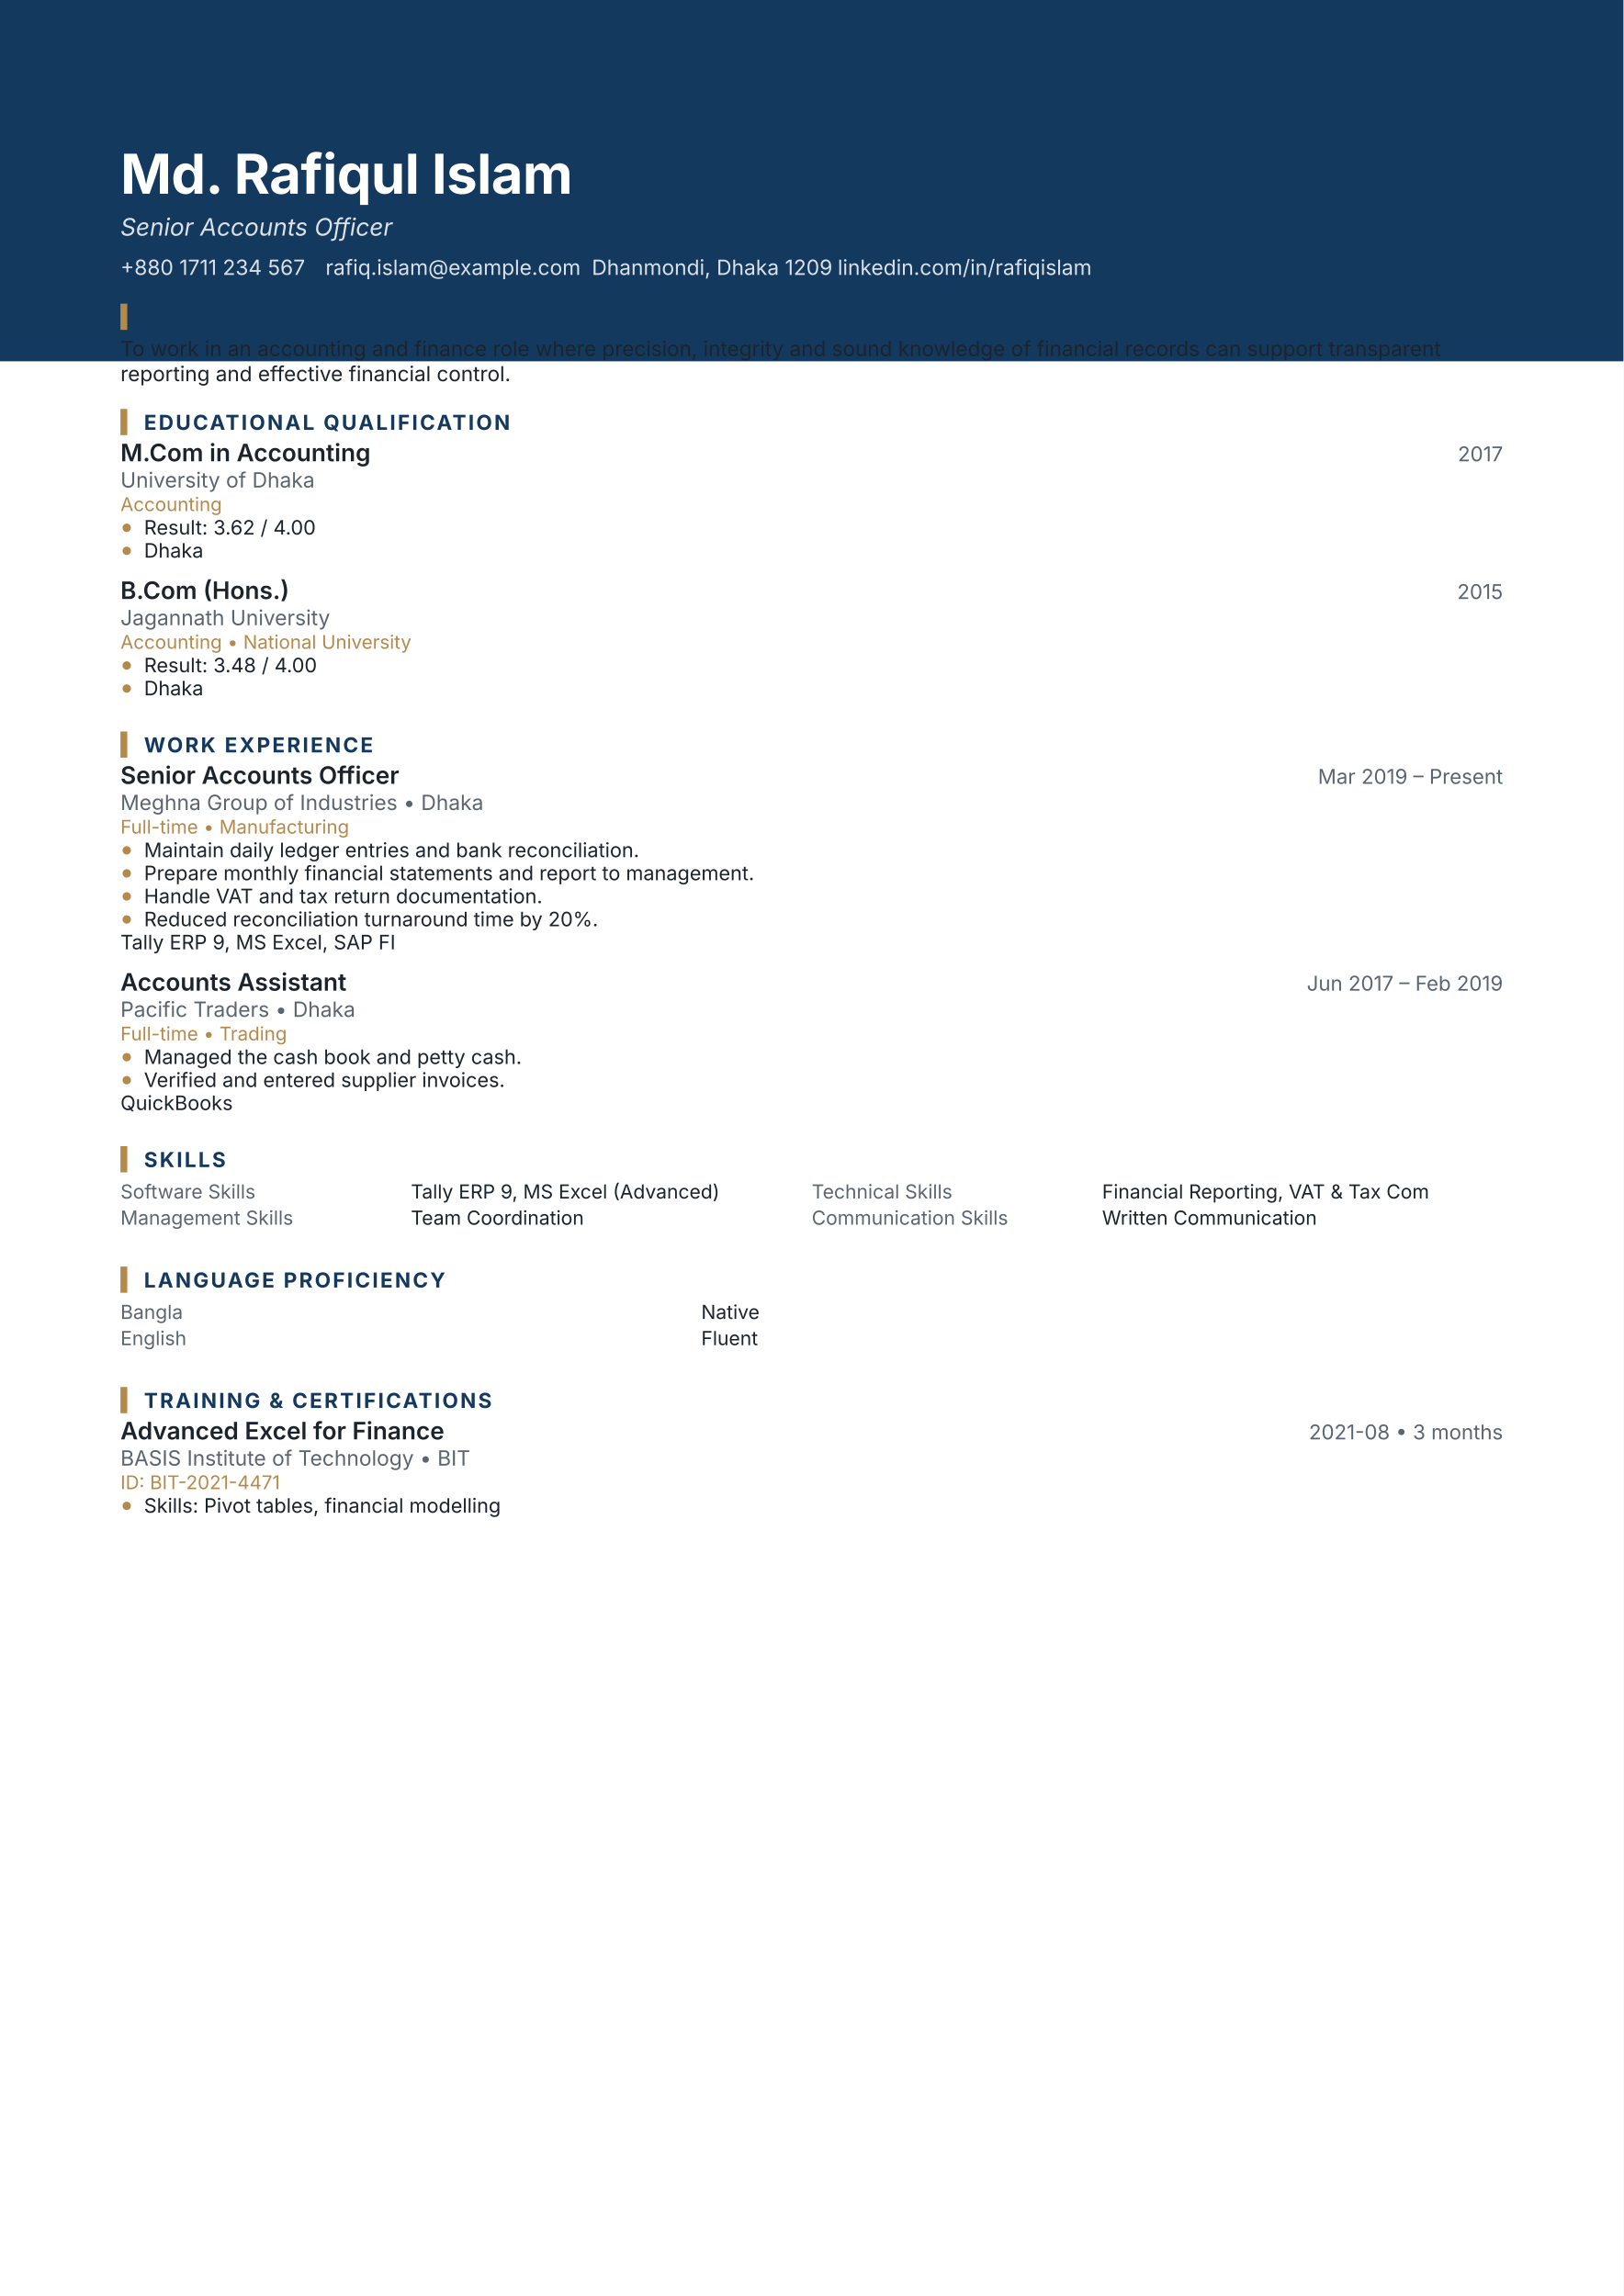
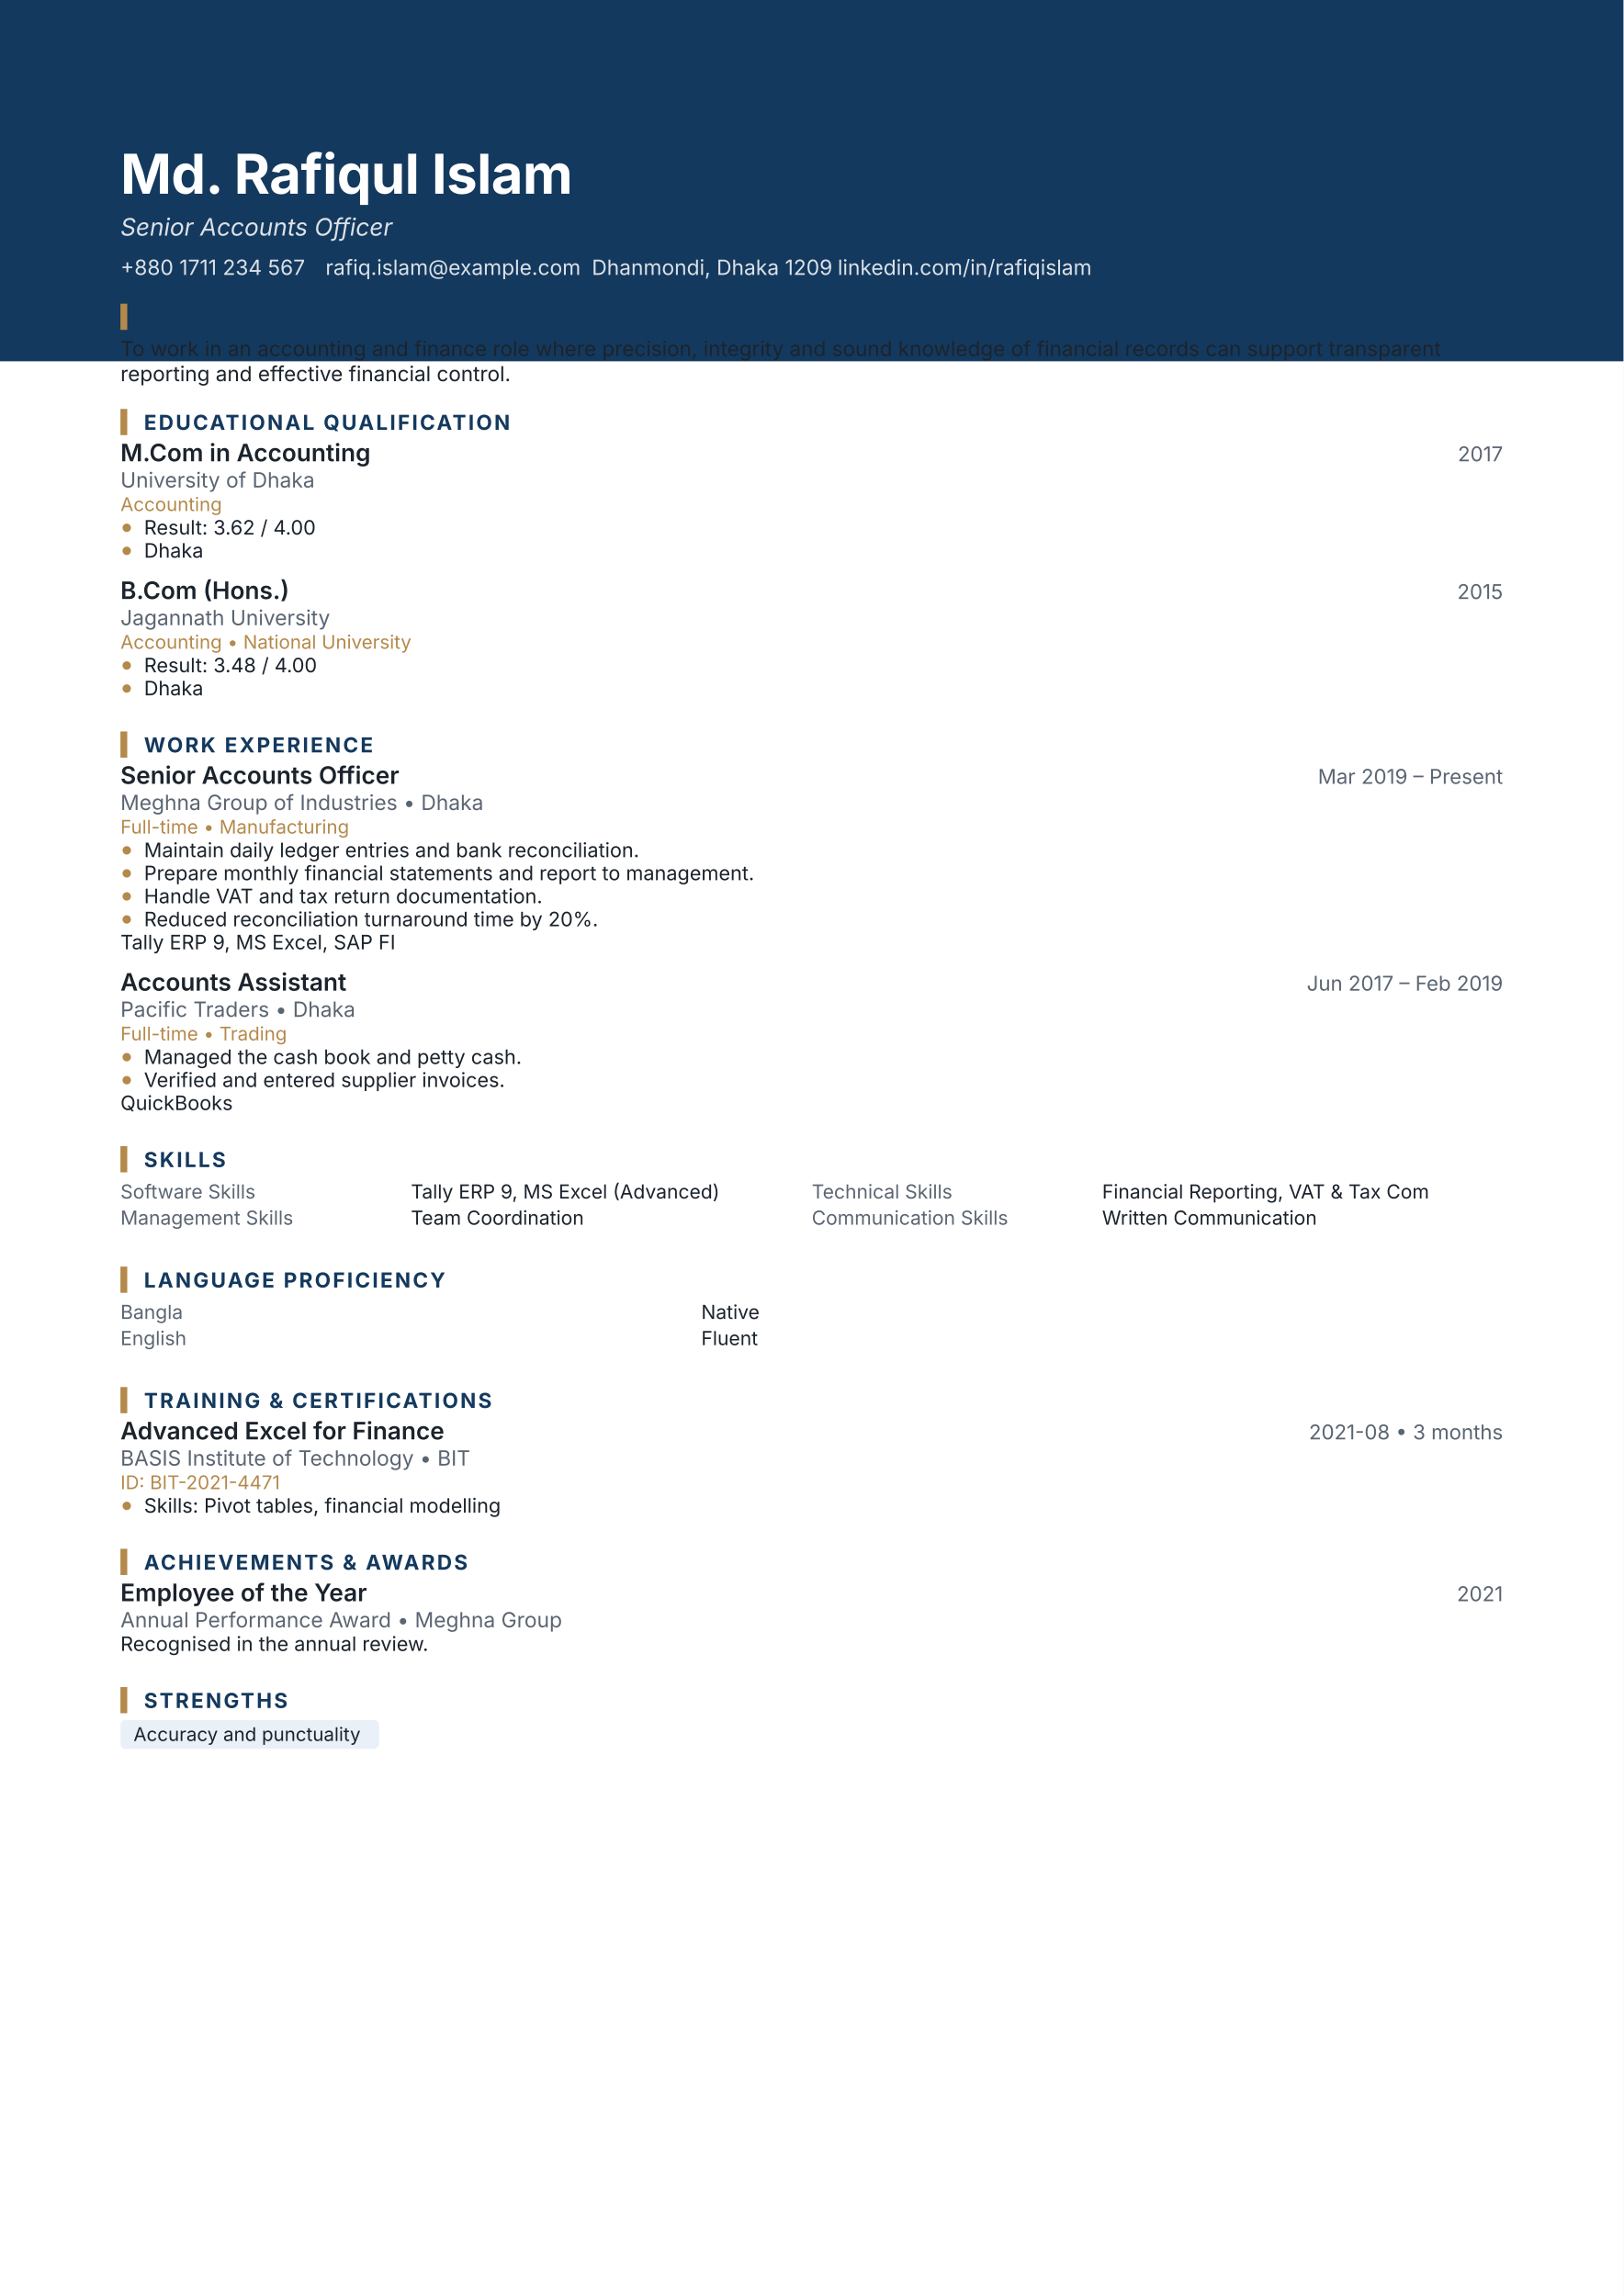
<svg xmlns="http://www.w3.org/2000/svg" width="620" height="877" viewBox="0 0 620 877" role="img" aria-label="CV template preview: Corporate Executive">
  <rect width="620" height="877" fill="#ffffff" />
  <rect x="0.0" y="0.0" width="620.0" height="877.0" fill="#ffffff" />
  <rect x="0.0" y="0.0" width="620.0" height="138.0" fill="#14395e" />
  <text x="46.0" y="74.0" font-family="Inter, Noto Sans Bengali, sans-serif" font-size="21" font-weight="700" fill="#ffffff" letter-spacing="-0.2">Md. Rafiqul Islam</text>
  <text x="46.0" y="90.0" font-family="Inter, Noto Sans Bengali, sans-serif" font-size="9.2" font-weight="400" fill="rgba(255,255,255,.85)" font-style="italic">Senior Accounts Officer</text>
  <text x="46.0" y="105.0" font-family="Inter, Noto Sans Bengali, sans-serif" font-size="8" font-weight="400" fill="rgba(255,255,255,.85)">+880 1711 234 567</text>
  <text x="124.3" y="105.0" font-family="Inter, Noto Sans Bengali, sans-serif" font-size="8" font-weight="400" fill="rgba(255,255,255,.85)">rafiq.islam@example.com</text>
  <text x="226.0" y="105.0" font-family="Inter, Noto Sans Bengali, sans-serif" font-size="8" font-weight="400" fill="rgba(255,255,255,.85)">Dhanmondi, Dhaka 1209</text>
  <text x="319.9" y="105.0" font-family="Inter, Noto Sans Bengali, sans-serif" font-size="8" font-weight="400" fill="rgba(255,255,255,.85)">linkedin.com/in/rafiqislam</text>
  <rect x="46.0" y="116.0" width="2.6" height="10.0" fill="#b4894a" />
  <text x="55.0" y="124.0" font-family="Inter, Noto Sans Bengali, sans-serif" font-size="7.9" font-weight="700" fill="#14395e" letter-spacing="0.8">CAREER OBJECTIVE</text>
  <text x="46.0" y="136.0" font-family="Inter, Noto Sans Bengali, sans-serif" font-size="7.9" font-weight="400" fill="#1b232c">To work in an accounting and finance role where precision, integrity and sound knowledge of financial records can support transparent</text>
  <text x="46.0" y="145.6" font-family="Inter, Noto Sans Bengali, sans-serif" font-size="7.9" font-weight="400" fill="#1b232c">reporting and effective financial control.</text>
  <rect x="46.0" y="156.2" width="2.6" height="10.0" fill="#b4894a" />
  <text x="55.0" y="164.2" font-family="Inter, Noto Sans Bengali, sans-serif" font-size="7.9" font-weight="700" fill="#14395e" letter-spacing="0.8">EDUCATIONAL QUALIFICATION</text>
  <text x="46.0" y="176.2" font-family="Inter, Noto Sans Bengali, sans-serif" font-size="9.2" font-weight="600" fill="#1b232c">M.Com in Accounting</text>
  <text x="574.0" y="176.2" font-family="Inter, Noto Sans Bengali, sans-serif" font-size="7.8" font-weight="400" fill="#5b6572" text-anchor="end">2017</text>
  <text x="46.0" y="186.2" font-family="Inter, Noto Sans Bengali, sans-serif" font-size="8" font-weight="400" fill="#5b6572">University of Dhaka</text>
  <text x="46.0" y="195.2" font-family="Inter, Noto Sans Bengali, sans-serif" font-size="7.2" font-weight="400" fill="#b4894a">Accounting</text>
  <circle cx="48.4" cy="201.6" r="1.6" fill="#b4894a" />
  <text x="55.0" y="204.2" font-family="Inter, Noto Sans Bengali, sans-serif" font-size="7.6" font-weight="400" fill="#1b232c">Result: 3.62 / 4.00</text>
  <circle cx="48.4" cy="210.4" r="1.6" fill="#b4894a" />
  <text x="55.0" y="213.0" font-family="Inter, Noto Sans Bengali, sans-serif" font-size="7.6" font-weight="400" fill="#1b232c">Dhaka</text>
  <text x="46.0" y="228.8" font-family="Inter, Noto Sans Bengali, sans-serif" font-size="9.2" font-weight="600" fill="#1b232c">B.Com (Hons.)</text>
  <text x="574.0" y="228.8" font-family="Inter, Noto Sans Bengali, sans-serif" font-size="7.8" font-weight="400" fill="#5b6572" text-anchor="end">2015</text>
  <text x="46.0" y="238.8" font-family="Inter, Noto Sans Bengali, sans-serif" font-size="8" font-weight="400" fill="#5b6572">Jagannath University</text>
  <text x="46.0" y="247.8" font-family="Inter, Noto Sans Bengali, sans-serif" font-size="7.2" font-weight="400" fill="#b4894a">Accounting • National University</text>
  <circle cx="48.4" cy="254.2" r="1.6" fill="#b4894a" />
  <text x="55.0" y="256.8" font-family="Inter, Noto Sans Bengali, sans-serif" font-size="7.6" font-weight="400" fill="#1b232c">Result: 3.48 / 4.00</text>
  <circle cx="48.4" cy="263.0" r="1.6" fill="#b4894a" />
  <text x="55.0" y="265.6" font-family="Inter, Noto Sans Bengali, sans-serif" font-size="7.6" font-weight="400" fill="#1b232c">Dhaka</text>
  <rect x="46.0" y="279.4" width="2.6" height="10.0" fill="#b4894a" />
  <text x="55.0" y="287.4" font-family="Inter, Noto Sans Bengali, sans-serif" font-size="7.9" font-weight="700" fill="#14395e" letter-spacing="0.8">WORK EXPERIENCE</text>
  <text x="46.0" y="299.4" font-family="Inter, Noto Sans Bengali, sans-serif" font-size="9.2" font-weight="600" fill="#1b232c">Senior Accounts Officer</text>
  <text x="574.0" y="299.4" font-family="Inter, Noto Sans Bengali, sans-serif" font-size="7.8" font-weight="400" fill="#5b6572" text-anchor="end">Mar 2019 – Present</text>
  <text x="46.0" y="309.4" font-family="Inter, Noto Sans Bengali, sans-serif" font-size="8" font-weight="400" fill="#5b6572">Meghna Group of Industries • Dhaka</text>
  <text x="46.0" y="318.4" font-family="Inter, Noto Sans Bengali, sans-serif" font-size="7.2" font-weight="400" fill="#b4894a">Full-time • Manufacturing</text>
  <circle cx="48.4" cy="324.8" r="1.6" fill="#b4894a" />
  <text x="55.0" y="327.4" font-family="Inter, Noto Sans Bengali, sans-serif" font-size="7.6" font-weight="400" fill="#1b232c">Maintain daily ledger entries and bank reconciliation.</text>
  <circle cx="48.4" cy="333.6" r="1.6" fill="#b4894a" />
  <text x="55.0" y="336.2" font-family="Inter, Noto Sans Bengali, sans-serif" font-size="7.6" font-weight="400" fill="#1b232c">Prepare monthly financial statements and report to management.</text>
  <circle cx="48.4" cy="342.4" r="1.6" fill="#b4894a" />
  <text x="55.0" y="345.0" font-family="Inter, Noto Sans Bengali, sans-serif" font-size="7.6" font-weight="400" fill="#1b232c">Handle VAT and tax return documentation.</text>
  <circle cx="48.4" cy="351.2" r="1.6" fill="#b4894a" />
  <text x="55.0" y="353.8" font-family="Inter, Noto Sans Bengali, sans-serif" font-size="7.6" font-weight="400" fill="#1b232c">Reduced reconciliation turnaround time by 20%.</text>
  <text x="46.0" y="362.6" font-family="Inter, Noto Sans Bengali, sans-serif" font-size="7.6" font-weight="400" fill="#1b232c">Tally ERP 9, MS Excel, SAP FI</text>
  <text x="46.0" y="378.4" font-family="Inter, Noto Sans Bengali, sans-serif" font-size="9.2" font-weight="600" fill="#1b232c">Accounts Assistant</text>
  <text x="574.0" y="378.4" font-family="Inter, Noto Sans Bengali, sans-serif" font-size="7.8" font-weight="400" fill="#5b6572" text-anchor="end">Jun 2017 – Feb 2019</text>
  <text x="46.0" y="388.4" font-family="Inter, Noto Sans Bengali, sans-serif" font-size="8" font-weight="400" fill="#5b6572">Pacific Traders • Dhaka</text>
  <text x="46.0" y="397.4" font-family="Inter, Noto Sans Bengali, sans-serif" font-size="7.2" font-weight="400" fill="#b4894a">Full-time • Trading</text>
  <circle cx="48.4" cy="403.8" r="1.6" fill="#b4894a" />
  <text x="55.0" y="406.4" font-family="Inter, Noto Sans Bengali, sans-serif" font-size="7.6" font-weight="400" fill="#1b232c">Managed the cash book and petty cash.</text>
  <circle cx="48.4" cy="412.6" r="1.6" fill="#b4894a" />
  <text x="55.0" y="415.2" font-family="Inter, Noto Sans Bengali, sans-serif" font-size="7.6" font-weight="400" fill="#1b232c">Verified and entered supplier invoices.</text>
  <text x="46.0" y="424.0" font-family="Inter, Noto Sans Bengali, sans-serif" font-size="7.6" font-weight="400" fill="#1b232c">QuickBooks</text>
  <rect x="46.0" y="437.8" width="2.6" height="10.0" fill="#b4894a" />
  <text x="55.0" y="445.8" font-family="Inter, Noto Sans Bengali, sans-serif" font-size="7.9" font-weight="700" fill="#14395e" letter-spacing="0.8">SKILLS</text>
  <text x="46.0" y="457.8" font-family="Inter, Noto Sans Bengali, sans-serif" font-size="7.4" font-weight="400" fill="#5b6572">Software Skills</text>
  <text x="156.9" y="457.8" font-family="Inter, Noto Sans Bengali, sans-serif" font-size="7.4" font-weight="400" fill="#1b232c">Tally ERP 9, MS Excel (Advanced)</text>
  <text x="310.0" y="457.8" font-family="Inter, Noto Sans Bengali, sans-serif" font-size="7.4" font-weight="400" fill="#5b6572">Technical Skills</text>
  <text x="420.9" y="457.8" font-family="Inter, Noto Sans Bengali, sans-serif" font-size="7.4" font-weight="400" fill="#1b232c">Financial Reporting, VAT &amp; Tax Com</text>
  <text x="46.0" y="467.8" font-family="Inter, Noto Sans Bengali, sans-serif" font-size="7.4" font-weight="400" fill="#5b6572">Management Skills</text>
  <text x="156.9" y="467.8" font-family="Inter, Noto Sans Bengali, sans-serif" font-size="7.4" font-weight="400" fill="#1b232c">Team Coordination</text>
  <text x="310.0" y="467.8" font-family="Inter, Noto Sans Bengali, sans-serif" font-size="7.4" font-weight="400" fill="#5b6572">Communication Skills</text>
  <text x="420.9" y="467.8" font-family="Inter, Noto Sans Bengali, sans-serif" font-size="7.4" font-weight="400" fill="#1b232c">Written Communication</text>
  <rect x="46.0" y="483.8" width="2.6" height="10.0" fill="#b4894a" />
  <text x="55.0" y="491.8" font-family="Inter, Noto Sans Bengali, sans-serif" font-size="7.9" font-weight="700" fill="#14395e" letter-spacing="0.8">LANGUAGE PROFICIENCY</text>
  <text x="46.0" y="503.8" font-family="Inter, Noto Sans Bengali, sans-serif" font-size="7.4" font-weight="400" fill="#5b6572">Bangla</text>
  <text x="267.8" y="503.8" font-family="Inter, Noto Sans Bengali, sans-serif" font-size="7.4" font-weight="400" fill="#1b232c">Native</text>
  <text x="46.0" y="513.8" font-family="Inter, Noto Sans Bengali, sans-serif" font-size="7.4" font-weight="400" fill="#5b6572">English</text>
  <text x="267.8" y="513.8" font-family="Inter, Noto Sans Bengali, sans-serif" font-size="7.4" font-weight="400" fill="#1b232c">Fluent</text>
  <rect x="46.0" y="529.8" width="2.6" height="10.0" fill="#b4894a" />
  <text x="55.0" y="537.8" font-family="Inter, Noto Sans Bengali, sans-serif" font-size="7.9" font-weight="700" fill="#14395e" letter-spacing="0.8">TRAINING &amp; CERTIFICATIONS</text>
  <text x="46.0" y="549.8" font-family="Inter, Noto Sans Bengali, sans-serif" font-size="9.2" font-weight="600" fill="#1b232c">Advanced Excel for Finance</text>
  <text x="574.0" y="549.8" font-family="Inter, Noto Sans Bengali, sans-serif" font-size="7.8" font-weight="400" fill="#5b6572" text-anchor="end">2021-08 • 3 months</text>
  <text x="46.0" y="559.8" font-family="Inter, Noto Sans Bengali, sans-serif" font-size="8" font-weight="400" fill="#5b6572">BASIS Institute of Technology • BIT</text>
  <text x="46.0" y="568.8" font-family="Inter, Noto Sans Bengali, sans-serif" font-size="7.2" font-weight="400" fill="#b4894a">ID: BIT-2021-4471</text>
  <circle cx="48.4" cy="575.2" r="1.6" fill="#b4894a" />
  <text x="55.0" y="577.8" font-family="Inter, Noto Sans Bengali, sans-serif" font-size="7.6" font-weight="400" fill="#1b232c">Skills: Pivot tables, financial modelling</text>
+   <rect x="46.0" y="591.6" width="2.6" height="10.0" fill="#b4894a" />
+   <text x="55.0" y="599.6" font-family="Inter, Noto Sans Bengali, sans-serif" font-size="7.9" font-weight="700" fill="#14395e" letter-spacing="0.8">ACHIEVEMENTS &amp; AWARDS</text>
+   <text x="46.0" y="611.6" font-family="Inter, Noto Sans Bengali, sans-serif" font-size="9.2" font-weight="600" fill="#1b232c">Employee of the Year</text>
+   <text x="574.0" y="611.6" font-family="Inter, Noto Sans Bengali, sans-serif" font-size="7.8" font-weight="400" fill="#5b6572" text-anchor="end">2021</text>
+   <text x="46.0" y="621.6" font-family="Inter, Noto Sans Bengali, sans-serif" font-size="8" font-weight="400" fill="#5b6572">Annual Performance Award • Meghna Group</text>
+   <text x="46.0" y="630.6" font-family="Inter, Noto Sans Bengali, sans-serif" font-size="7.6" font-weight="400" fill="#1b232c">Recognised in the annual review.</text>
+   <rect x="46.0" y="644.4" width="2.6" height="10.0" fill="#b4894a" />
+   <text x="55.0" y="652.4" font-family="Inter, Noto Sans Bengali, sans-serif" font-size="7.9" font-weight="700" fill="#14395e" letter-spacing="0.8">STRENGTHS</text>
+   <rect x="46.0" y="657.0" width="98.8" height="11.0" fill="#eaf0f7" rx="2" />
+   <text x="51.0" y="665.0" font-family="Inter, Noto Sans Bengali, sans-serif" font-size="7.2" font-weight="400" fill="#1b232c">Accuracy and punctuality</text>
</svg>
